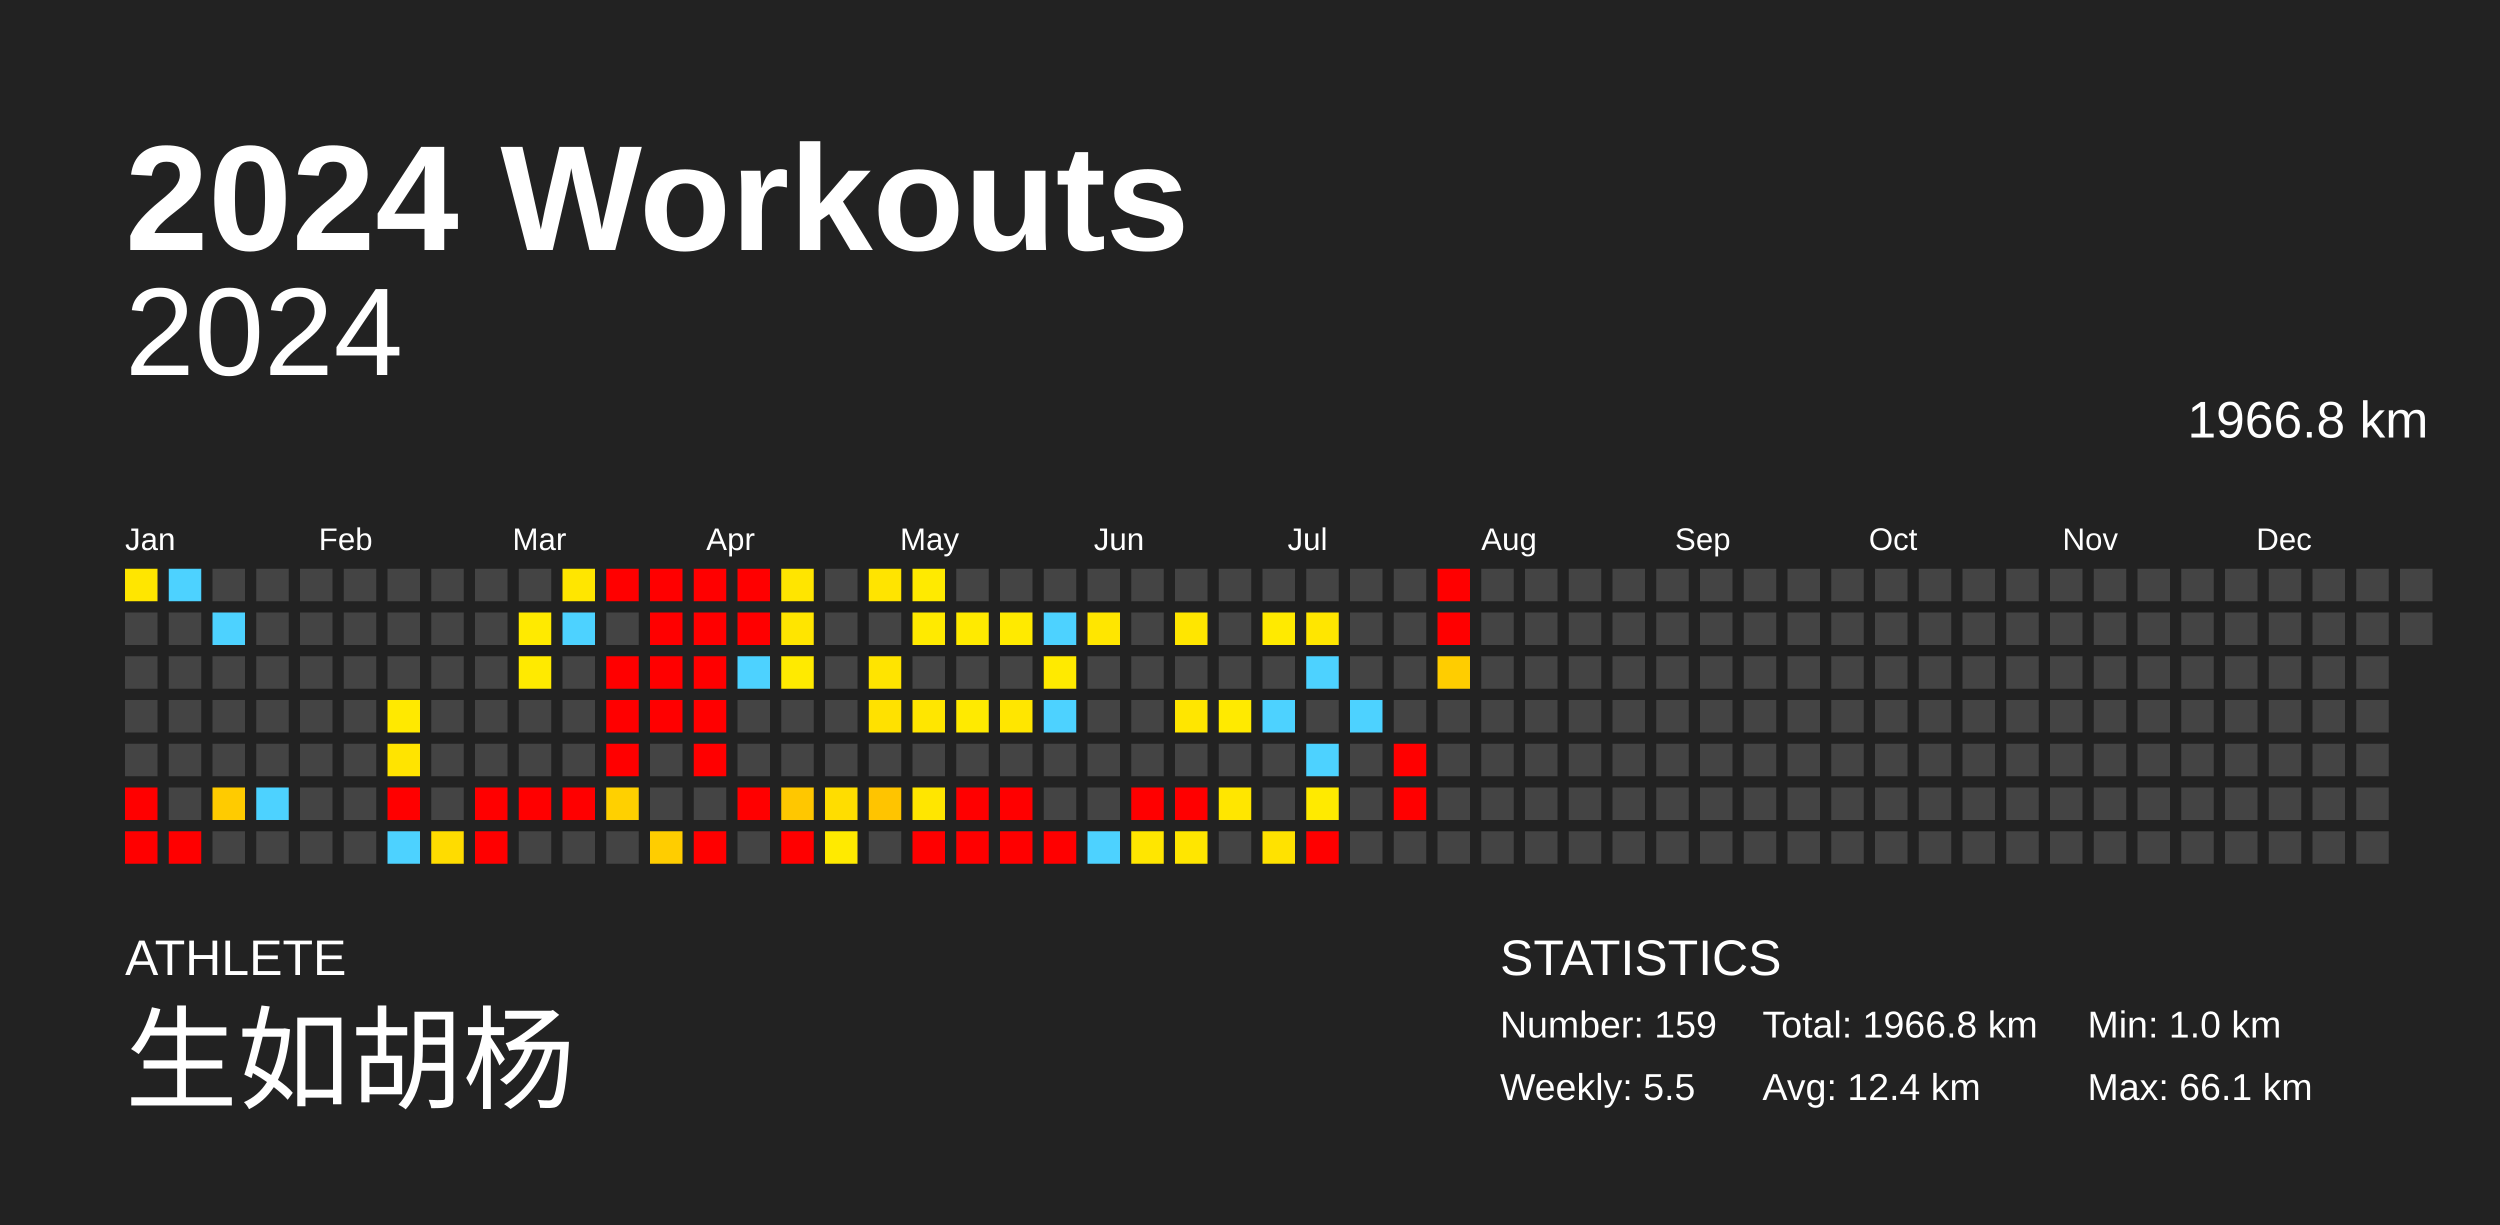
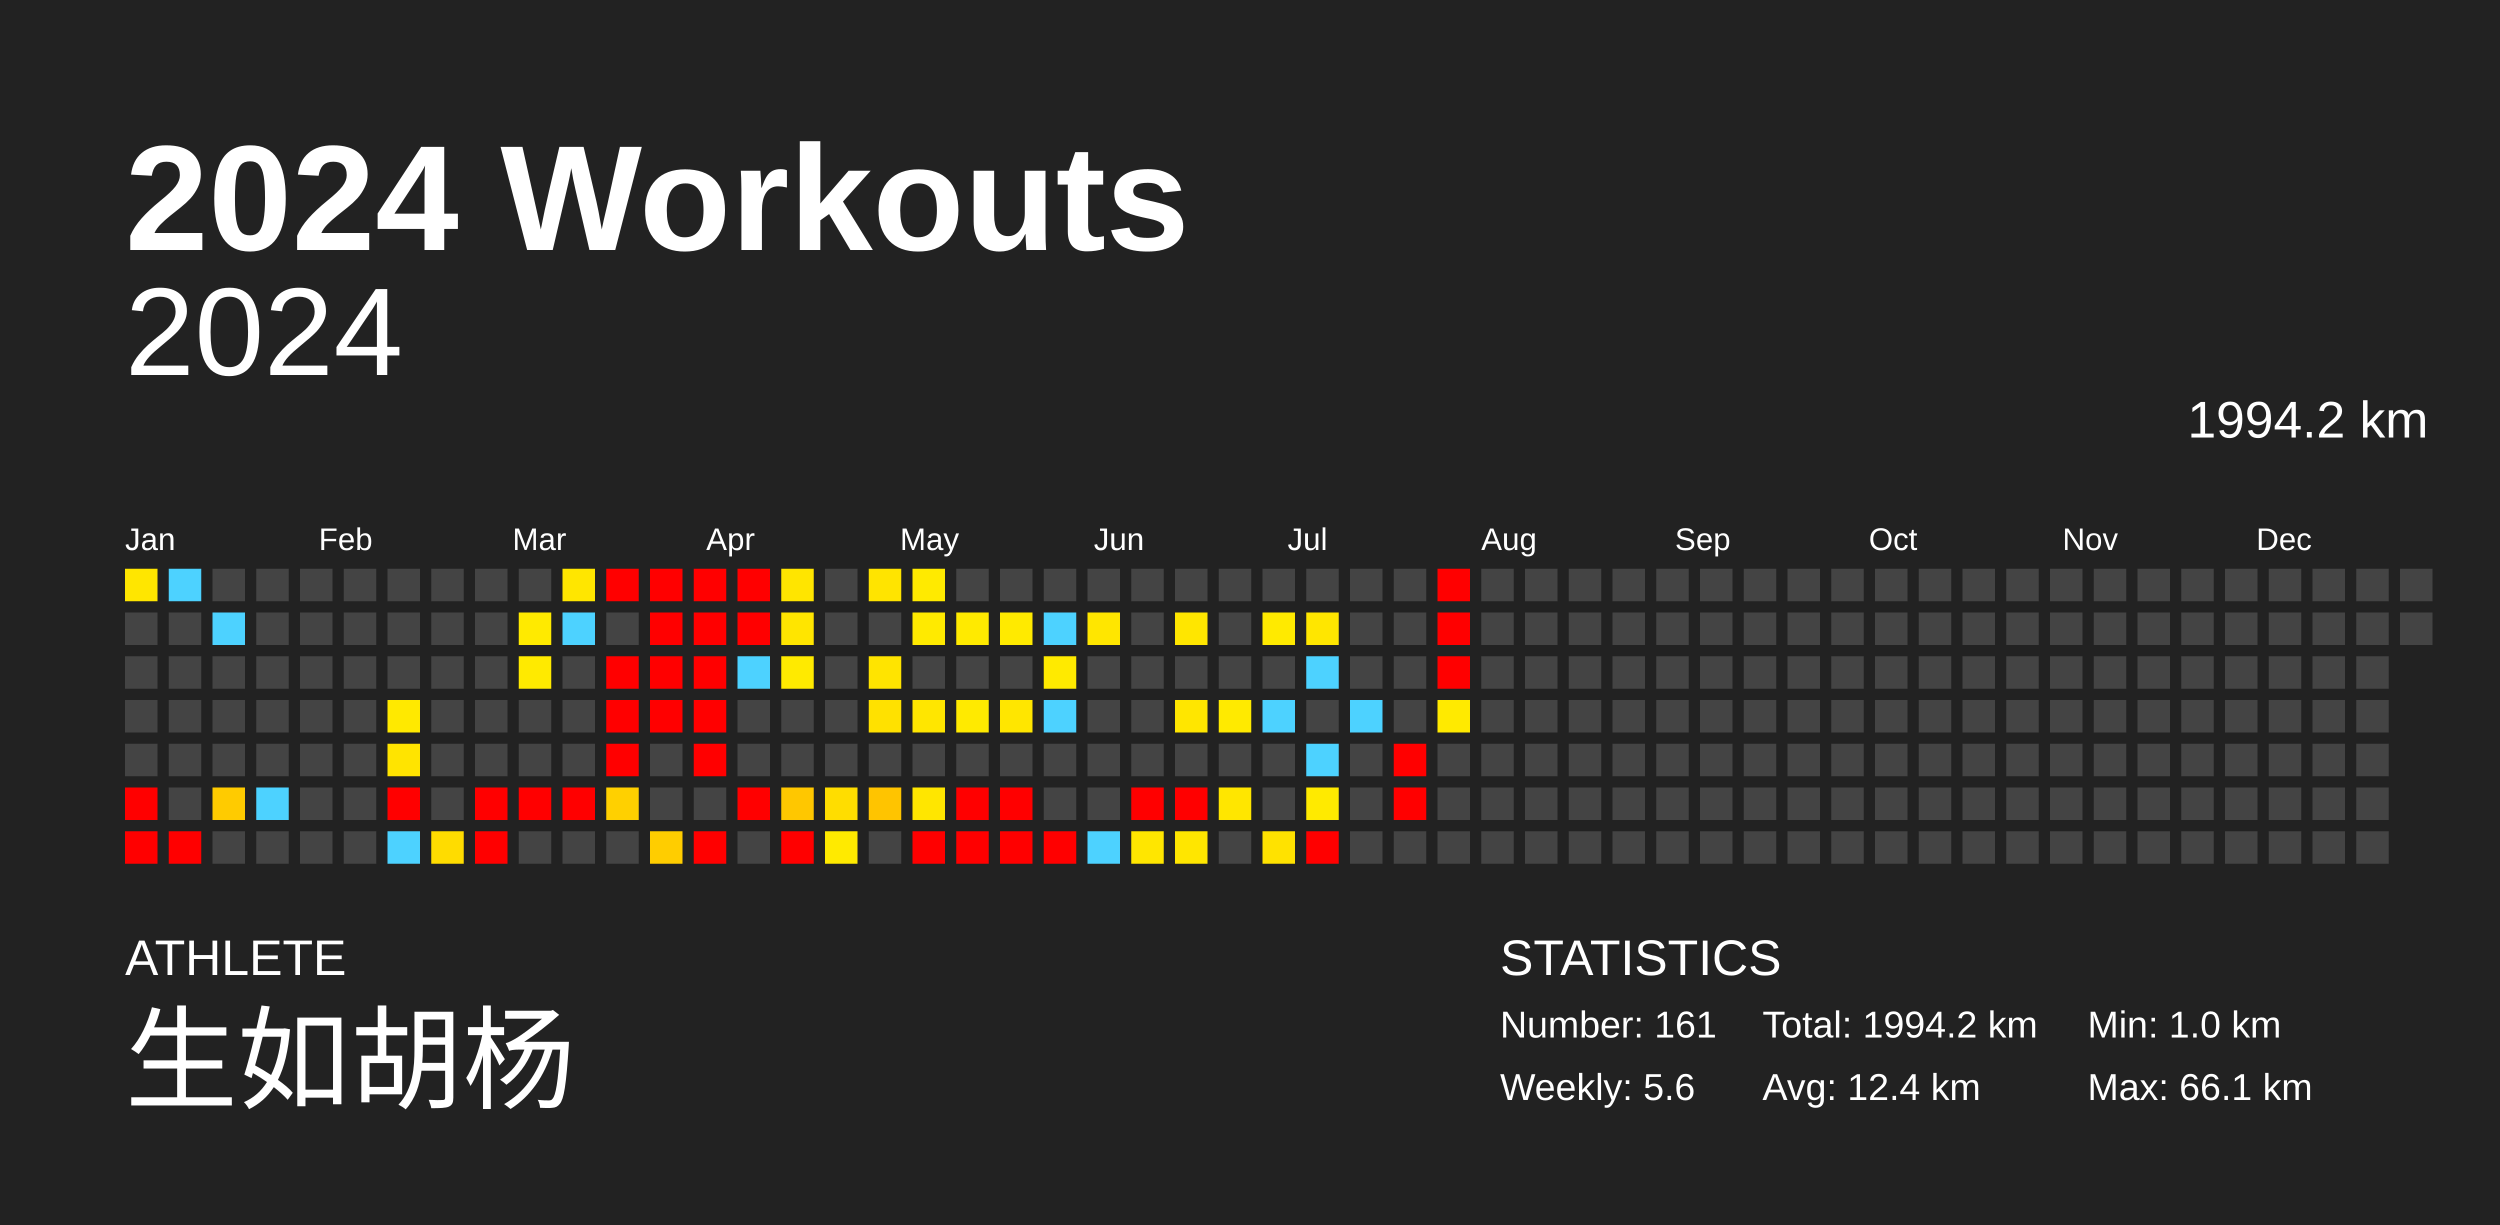
<svg xmlns="http://www.w3.org/2000/svg" baseProfile="full" height="98mm" version="1.1" viewBox="0,0,200,98" width="200mm">
  <defs />
  <rect fill="#222222" height="98" width="200" x="0" y="0" />
  <text fill="#FFFFFF" style="font-size:12px; font-family:Arial; font-weight:bold;" x="10" y="20">2024 Workouts</text>
  <text fill="#FFFFFF" style="font-size:4px; font-family:Arial" x="10" y="78">ATHLETE</text>
  <text fill="#FFFFFF" style="font-size:9px; font-family:Arial" x="10" y="88">生如胡杨</text>
  <text fill="#FFFFFF" style="font-size:4px; font-family:Arial" x="120" y="78">STATISTICS</text>
-   <text fill="#FFFFFF" style="font-size:3px; font-family:Arial" x="120" y="83">Number: 159</text>
-   <text fill="#FFFFFF" style="font-size:3px; font-family:Arial" x="120" y="88">Weekly: 5.5</text>
-   <text fill="#FFFFFF" style="font-size:3px; font-family:Arial" x="141" y="83">Total: 1966.8 km</text>
+   <text fill="#FFFFFF" style="font-size:3px; font-family:Arial" x="120" y="83">Number: 161</text>
+   <text fill="#FFFFFF" style="font-size:3px; font-family:Arial" x="120" y="88">Weekly: 5.6</text>
+   <text fill="#FFFFFF" style="font-size:3px; font-family:Arial" x="141" y="83">Total: 1994.2 km</text>
  <text fill="#FFFFFF" style="font-size:3px; font-family:Arial" x="141" y="88">Avg: 12.4 km</text>
  <text fill="#FFFFFF" style="font-size:3px; font-family:Arial" x="167" y="83">Min: 1.0 km</text>
  <text fill="#FFFFFF" style="font-size:3px; font-family:Arial" x="167" y="88">Max: 66.1 km</text>
  <text alignment-baseline="hanging" fill="#FFFFFF" style="font-size:10.0px; font-family:Arial;" x="10" y="30">2024</text>
-   <text alignment-baseline="hanging" fill="#FFFFFF" style="font-size:4.125px; font-family:Arial;" x="175" y="35">1966.8 km</text>
+   <text alignment-baseline="hanging" fill="#FFFFFF" style="font-size:4.125px; font-family:Arial;" x="175" y="35">1994.2 km</text>
  <text fill="#FFFFFF" style="font-size:2.5px; font-family:Arial" x="10.0" y="44">Jan</text>
  <text fill="#FFFFFF" style="font-size:2.5px; font-family:Arial" x="25.5" y="44">Feb</text>
  <text fill="#FFFFFF" style="font-size:2.5px; font-family:Arial" x="41.0" y="44">Mar</text>
  <text fill="#FFFFFF" style="font-size:2.5px; font-family:Arial" x="56.5" y="44">Apr</text>
  <text fill="#FFFFFF" style="font-size:2.5px; font-family:Arial" x="72.0" y="44">May</text>
  <text fill="#FFFFFF" style="font-size:2.5px; font-family:Arial" x="87.5" y="44">Jun</text>
  <text fill="#FFFFFF" style="font-size:2.5px; font-family:Arial" x="103.0" y="44">Jul</text>
  <text fill="#FFFFFF" style="font-size:2.5px; font-family:Arial" x="118.5" y="44">Aug</text>
  <text fill="#FFFFFF" style="font-size:2.5px; font-family:Arial" x="134.0" y="44">Sep</text>
  <text fill="#FFFFFF" style="font-size:2.5px; font-family:Arial" x="149.5" y="44">Oct</text>
  <text fill="#FFFFFF" style="font-size:2.5px; font-family:Arial" x="165.0" y="44">Nov</text>
  <text fill="#FFFFFF" style="font-size:2.5px; font-family:Arial" x="180.5" y="44">Dec</text>
  <rect fill="#ffe600" height="2.6" width="2.6" x="10.0" y="45.5" />
  <rect fill="#444444" height="2.6" width="2.6" x="10.0" y="49.0" />
  <rect fill="#444444" height="2.6" width="2.6" x="10.0" y="52.5" />
  <rect fill="#444444" height="2.6" width="2.6" x="10.0" y="56.0" />
  <rect fill="#444444" height="2.6" width="2.6" x="10.0" y="59.5" />
  <rect fill="red" height="2.6" width="2.6" x="10.0" y="63.0" />
  <rect fill="red" height="2.6" width="2.6" x="10.0" y="66.5" />
  <rect fill="#4dd2ff" height="2.6" width="2.6" x="13.5" y="45.5" />
  <rect fill="#444444" height="2.6" width="2.6" x="13.5" y="49.0" />
  <rect fill="#444444" height="2.6" width="2.6" x="13.5" y="52.5" />
  <rect fill="#444444" height="2.6" width="2.6" x="13.5" y="56.0" />
  <rect fill="#444444" height="2.6" width="2.6" x="13.5" y="59.5" />
  <rect fill="#444444" height="2.6" width="2.6" x="13.5" y="63.0" />
  <rect fill="red" height="2.6" width="2.6" x="13.5" y="66.5" />
  <rect fill="#444444" height="2.6" width="2.6" x="17.0" y="45.5" />
  <rect fill="#4dd2ff" height="2.6" width="2.6" x="17.0" y="49.0" />
  <rect fill="#444444" height="2.6" width="2.6" x="17.0" y="52.5" />
  <rect fill="#444444" height="2.6" width="2.6" x="17.0" y="56.0" />
  <rect fill="#444444" height="2.6" width="2.6" x="17.0" y="59.5" />
  <rect fill="#ffcb00" height="2.6" width="2.6" x="17.0" y="63.0" />
  <rect fill="#444444" height="2.6" width="2.6" x="17.0" y="66.5" />
  <rect fill="#444444" height="2.6" width="2.6" x="20.5" y="45.5" />
  <rect fill="#444444" height="2.6" width="2.6" x="20.5" y="49.0" />
  <rect fill="#444444" height="2.6" width="2.6" x="20.5" y="52.5" />
  <rect fill="#444444" height="2.6" width="2.6" x="20.5" y="56.0" />
  <rect fill="#444444" height="2.6" width="2.6" x="20.5" y="59.5" />
  <rect fill="#4dd2ff" height="2.6" width="2.6" x="20.5" y="63.0" />
  <rect fill="#444444" height="2.6" width="2.6" x="20.5" y="66.5" />
  <rect fill="#444444" height="2.6" width="2.6" x="24.0" y="45.5" />
  <rect fill="#444444" height="2.6" width="2.6" x="24.0" y="49.0" />
  <rect fill="#444444" height="2.6" width="2.6" x="24.0" y="52.5" />
  <rect fill="#444444" height="2.6" width="2.6" x="24.0" y="56.0" />
  <rect fill="#444444" height="2.6" width="2.6" x="24.0" y="59.5" />
  <rect fill="#444444" height="2.6" width="2.6" x="24.0" y="63.0" />
  <rect fill="#444444" height="2.6" width="2.6" x="24.0" y="66.5" />
  <rect fill="#444444" height="2.6" width="2.6" x="27.5" y="45.5" />
  <rect fill="#444444" height="2.6" width="2.6" x="27.5" y="49.0" />
  <rect fill="#444444" height="2.6" width="2.6" x="27.5" y="52.5" />
  <rect fill="#444444" height="2.6" width="2.6" x="27.5" y="56.0" />
  <rect fill="#444444" height="2.6" width="2.6" x="27.5" y="59.5" />
  <rect fill="#444444" height="2.6" width="2.6" x="27.5" y="63.0" />
  <rect fill="#444444" height="2.6" width="2.6" x="27.5" y="66.5" />
  <rect fill="#444444" height="2.6" width="2.6" x="31.0" y="45.5" />
  <rect fill="#444444" height="2.6" width="2.6" x="31.0" y="49.0" />
  <rect fill="#444444" height="2.6" width="2.6" x="31.0" y="52.5" />
  <rect fill="#ffe900" height="2.6" width="2.6" x="31.0" y="56.0" />
  <rect fill="#ffe400" height="2.6" width="2.6" x="31.0" y="59.5" />
  <rect fill="red" height="2.6" width="2.6" x="31.0" y="63.0" />
  <rect fill="#4dd2ff" height="2.6" width="2.6" x="31.0" y="66.5" />
  <rect fill="#444444" height="2.6" width="2.6" x="34.5" y="45.5" />
  <rect fill="#444444" height="2.6" width="2.6" x="34.5" y="49.0" />
  <rect fill="#444444" height="2.6" width="2.6" x="34.5" y="52.5" />
  <rect fill="#444444" height="2.6" width="2.6" x="34.5" y="56.0" />
  <rect fill="#444444" height="2.6" width="2.6" x="34.5" y="59.5" />
  <rect fill="#444444" height="2.6" width="2.6" x="34.5" y="63.0" />
  <rect fill="#ffdc00" height="2.6" width="2.6" x="34.5" y="66.5" />
  <rect fill="#444444" height="2.6" width="2.6" x="38.0" y="45.5" />
  <rect fill="#444444" height="2.6" width="2.6" x="38.0" y="49.0" />
  <rect fill="#444444" height="2.6" width="2.6" x="38.0" y="52.5" />
  <rect fill="#444444" height="2.6" width="2.6" x="38.0" y="56.0" />
  <rect fill="#444444" height="2.6" width="2.6" x="38.0" y="59.5" />
  <rect fill="red" height="2.6" width="2.6" x="38.0" y="63.0" />
  <rect fill="red" height="2.6" width="2.6" x="38.0" y="66.5" />
  <rect fill="#444444" height="2.6" width="2.6" x="41.5" y="45.5" />
  <rect fill="#ffea00" height="2.6" width="2.6" x="41.5" y="49.0" />
  <rect fill="#ffea00" height="2.6" width="2.6" x="41.5" y="52.5" />
  <rect fill="#444444" height="2.6" width="2.6" x="41.5" y="56.0" />
  <rect fill="#444444" height="2.6" width="2.6" x="41.5" y="59.5" />
  <rect fill="red" height="2.6" width="2.6" x="41.5" y="63.0" />
  <rect fill="#444444" height="2.6" width="2.6" x="41.5" y="66.5" />
  <rect fill="#ffe600" height="2.6" width="2.6" x="45.0" y="45.5" />
  <rect fill="#4dd2ff" height="2.6" width="2.6" x="45.0" y="49.0" />
  <rect fill="#444444" height="2.6" width="2.6" x="45.0" y="52.5" />
  <rect fill="#444444" height="2.6" width="2.6" x="45.0" y="56.0" />
  <rect fill="#444444" height="2.6" width="2.6" x="45.0" y="59.5" />
  <rect fill="red" height="2.6" width="2.6" x="45.0" y="63.0" />
  <rect fill="#444444" height="2.6" width="2.6" x="45.0" y="66.5" />
  <rect fill="red" height="2.6" width="2.6" x="48.5" y="45.5" />
  <rect fill="#444444" height="2.6" width="2.6" x="48.5" y="49.0" />
  <rect fill="red" height="2.6" width="2.6" x="48.5" y="52.5" />
  <rect fill="red" height="2.6" width="2.6" x="48.5" y="56.0" />
  <rect fill="red" height="2.6" width="2.6" x="48.5" y="59.5" />
  <rect fill="#ffd000" height="2.6" width="2.6" x="48.5" y="63.0" />
  <rect fill="#444444" height="2.6" width="2.6" x="48.5" y="66.5" />
  <rect fill="red" height="2.6" width="2.6" x="52.0" y="45.5" />
  <rect fill="red" height="2.6" width="2.6" x="52.0" y="49.0" />
  <rect fill="red" height="2.6" width="2.6" x="52.0" y="52.5" />
  <rect fill="red" height="2.6" width="2.6" x="52.0" y="56.0" />
  <rect fill="#444444" height="2.6" width="2.6" x="52.0" y="59.5" />
  <rect fill="#444444" height="2.6" width="2.6" x="52.0" y="63.0" />
  <rect fill="#ffcd00" height="2.6" width="2.6" x="52.0" y="66.5" />
  <rect fill="red" height="2.6" width="2.6" x="55.5" y="45.5" />
  <rect fill="red" height="2.6" width="2.6" x="55.5" y="49.0" />
  <rect fill="red" height="2.6" width="2.6" x="55.5" y="52.5" />
  <rect fill="red" height="2.6" width="2.6" x="55.5" y="56.0" />
  <rect fill="red" height="2.6" width="2.6" x="55.5" y="59.5" />
  <rect fill="#444444" height="2.6" width="2.6" x="55.5" y="63.0" />
  <rect fill="red" height="2.6" width="2.6" x="55.5" y="66.5" />
  <rect fill="red" height="2.6" width="2.6" x="59.0" y="45.5" />
  <rect fill="red" height="2.6" width="2.6" x="59.0" y="49.0" />
  <rect fill="#4dd2ff" height="2.6" width="2.6" x="59.0" y="52.5" />
  <rect fill="#444444" height="2.6" width="2.6" x="59.0" y="56.0" />
  <rect fill="#444444" height="2.6" width="2.6" x="59.0" y="59.5" />
  <rect fill="red" height="2.6" width="2.6" x="59.0" y="63.0" />
  <rect fill="#444444" height="2.6" width="2.6" x="59.0" y="66.5" />
  <rect fill="#ffe500" height="2.6" width="2.6" x="62.5" y="45.5" />
  <rect fill="#ffe500" height="2.6" width="2.6" x="62.5" y="49.0" />
  <rect fill="#ffea00" height="2.6" width="2.6" x="62.5" y="52.5" />
  <rect fill="#444444" height="2.6" width="2.6" x="62.5" y="56.0" />
  <rect fill="#444444" height="2.6" width="2.6" x="62.5" y="59.5" />
  <rect fill="#ffc700" height="2.6" width="2.6" x="62.5" y="63.0" />
  <rect fill="red" height="2.6" width="2.6" x="62.5" y="66.5" />
  <rect fill="#444444" height="2.6" width="2.6" x="66.0" y="45.5" />
  <rect fill="#444444" height="2.6" width="2.6" x="66.0" y="49.0" />
  <rect fill="#444444" height="2.6" width="2.6" x="66.0" y="52.5" />
  <rect fill="#444444" height="2.6" width="2.6" x="66.0" y="56.0" />
  <rect fill="#444444" height="2.6" width="2.6" x="66.0" y="59.5" />
  <rect fill="#ffdd00" height="2.6" width="2.6" x="66.0" y="63.0" />
  <rect fill="#ffea00" height="2.6" width="2.6" x="66.0" y="66.5" />
  <rect fill="#ffe400" height="2.6" width="2.6" x="69.5" y="45.5" />
  <rect fill="#444444" height="2.6" width="2.6" x="69.5" y="49.0" />
  <rect fill="#ffe400" height="2.6" width="2.6" x="69.5" y="52.5" />
  <rect fill="#ffe100" height="2.6" width="2.6" x="69.5" y="56.0" />
  <rect fill="#444444" height="2.6" width="2.6" x="69.5" y="59.5" />
  <rect fill="#ffc400" height="2.6" width="2.6" x="69.5" y="63.0" />
  <rect fill="#444444" height="2.6" width="2.6" x="69.5" y="66.5" />
  <rect fill="#ffea00" height="2.6" width="2.6" x="73.0" y="45.5" />
  <rect fill="#ffea00" height="2.6" width="2.6" x="73.0" y="49.0" />
  <rect fill="#444444" height="2.6" width="2.6" x="73.0" y="52.5" />
  <rect fill="#ffe600" height="2.6" width="2.6" x="73.0" y="56.0" />
  <rect fill="#444444" height="2.6" width="2.6" x="73.0" y="59.5" />
  <rect fill="#ffe600" height="2.6" width="2.6" x="73.0" y="63.0" />
  <rect fill="red" height="2.6" width="2.6" x="73.0" y="66.5" />
  <rect fill="#444444" height="2.6" width="2.6" x="76.5" y="45.5" />
  <rect fill="#ffea00" height="2.6" width="2.6" x="76.5" y="49.0" />
  <rect fill="#444444" height="2.6" width="2.6" x="76.5" y="52.5" />
  <rect fill="#ffea00" height="2.6" width="2.6" x="76.5" y="56.0" />
  <rect fill="#444444" height="2.6" width="2.6" x="76.5" y="59.5" />
  <rect fill="red" height="2.6" width="2.6" x="76.5" y="63.0" />
  <rect fill="red" height="2.6" width="2.6" x="76.5" y="66.5" />
  <rect fill="#444444" height="2.6" width="2.6" x="80.0" y="45.5" />
  <rect fill="#ffea00" height="2.6" width="2.6" x="80.0" y="49.0" />
  <rect fill="#444444" height="2.6" width="2.6" x="80.0" y="52.5" />
  <rect fill="#ffe600" height="2.6" width="2.6" x="80.0" y="56.0" />
  <rect fill="#444444" height="2.6" width="2.6" x="80.0" y="59.5" />
  <rect fill="red" height="2.6" width="2.6" x="80.0" y="63.0" />
  <rect fill="red" height="2.6" width="2.6" x="80.0" y="66.5" />
  <rect fill="#444444" height="2.6" width="2.6" x="83.5" y="45.5" />
  <rect fill="#4dd2ff" height="2.6" width="2.6" x="83.5" y="49.0" />
  <rect fill="#ffea00" height="2.6" width="2.6" x="83.5" y="52.5" />
  <rect fill="#4dd2ff" height="2.6" width="2.6" x="83.5" y="56.0" />
  <rect fill="#444444" height="2.6" width="2.6" x="83.5" y="59.5" />
  <rect fill="#444444" height="2.6" width="2.6" x="83.5" y="63.0" />
  <rect fill="red" height="2.6" width="2.6" x="83.5" y="66.5" />
  <rect fill="#444444" height="2.6" width="2.6" x="87.0" y="45.5" />
  <rect fill="#ffe600" height="2.6" width="2.6" x="87.0" y="49.0" />
  <rect fill="#444444" height="2.6" width="2.6" x="87.0" y="52.5" />
  <rect fill="#444444" height="2.6" width="2.6" x="87.0" y="56.0" />
  <rect fill="#444444" height="2.6" width="2.6" x="87.0" y="59.5" />
  <rect fill="#444444" height="2.6" width="2.6" x="87.0" y="63.0" />
  <rect fill="#4dd2ff" height="2.6" width="2.6" x="87.0" y="66.5" />
  <rect fill="#444444" height="2.6" width="2.6" x="90.5" y="45.5" />
  <rect fill="#444444" height="2.6" width="2.6" x="90.5" y="49.0" />
  <rect fill="#444444" height="2.6" width="2.6" x="90.5" y="52.5" />
  <rect fill="#444444" height="2.6" width="2.6" x="90.5" y="56.0" />
  <rect fill="#444444" height="2.6" width="2.6" x="90.5" y="59.5" />
  <rect fill="red" height="2.6" width="2.6" x="90.5" y="63.0" />
  <rect fill="#ffe600" height="2.6" width="2.6" x="90.5" y="66.5" />
  <rect fill="#444444" height="2.6" width="2.6" x="94.0" y="45.5" />
  <rect fill="#ffe600" height="2.6" width="2.6" x="94.0" y="49.0" />
  <rect fill="#444444" height="2.6" width="2.6" x="94.0" y="52.5" />
  <rect fill="#ffe600" height="2.6" width="2.6" x="94.0" y="56.0" />
  <rect fill="#444444" height="2.6" width="2.6" x="94.0" y="59.5" />
  <rect fill="red" height="2.6" width="2.6" x="94.0" y="63.0" />
  <rect fill="#ffe600" height="2.6" width="2.6" x="94.0" y="66.5" />
  <rect fill="#444444" height="2.6" width="2.6" x="97.5" y="45.5" />
  <rect fill="#444444" height="2.6" width="2.6" x="97.5" y="49.0" />
  <rect fill="#444444" height="2.6" width="2.6" x="97.5" y="52.5" />
  <rect fill="#ffea00" height="2.6" width="2.6" x="97.5" y="56.0" />
  <rect fill="#444444" height="2.6" width="2.6" x="97.5" y="59.5" />
  <rect fill="#ffe600" height="2.6" width="2.6" x="97.5" y="63.0" />
  <rect fill="#444444" height="2.6" width="2.6" x="97.5" y="66.5" />
  <rect fill="#444444" height="2.6" width="2.6" x="101.0" y="45.5" />
  <rect fill="#ffea00" height="2.6" width="2.6" x="101.0" y="49.0" />
  <rect fill="#444444" height="2.6" width="2.6" x="101.0" y="52.5" />
  <rect fill="#4dd2ff" height="2.6" width="2.6" x="101.0" y="56.0" />
  <rect fill="#444444" height="2.6" width="2.6" x="101.0" y="59.5" />
  <rect fill="#444444" height="2.6" width="2.6" x="101.0" y="63.0" />
  <rect fill="#ffe200" height="2.6" width="2.6" x="101.0" y="66.5" />
  <rect fill="#444444" height="2.6" width="2.6" x="104.5" y="45.5" />
  <rect fill="#ffe600" height="2.6" width="2.6" x="104.5" y="49.0" />
  <rect fill="#4dd2ff" height="2.6" width="2.6" x="104.5" y="52.5" />
  <rect fill="#444444" height="2.6" width="2.6" x="104.5" y="56.0" />
  <rect fill="#4dd2ff" height="2.6" width="2.6" x="104.5" y="59.5" />
  <rect fill="#ffea00" height="2.6" width="2.6" x="104.5" y="63.0" />
  <rect fill="red" height="2.6" width="2.6" x="104.5" y="66.5" />
  <rect fill="#444444" height="2.6" width="2.6" x="108.0" y="45.5" />
  <rect fill="#444444" height="2.6" width="2.6" x="108.0" y="49.0" />
  <rect fill="#444444" height="2.6" width="2.6" x="108.0" y="52.5" />
  <rect fill="#4dd2ff" height="2.6" width="2.6" x="108.0" y="56.0" />
  <rect fill="#444444" height="2.6" width="2.6" x="108.0" y="59.5" />
  <rect fill="#444444" height="2.6" width="2.6" x="108.0" y="63.0" />
  <rect fill="#444444" height="2.6" width="2.6" x="108.0" y="66.5" />
  <rect fill="#444444" height="2.6" width="2.6" x="111.5" y="45.5" />
  <rect fill="#444444" height="2.6" width="2.6" x="111.5" y="49.0" />
  <rect fill="#444444" height="2.6" width="2.6" x="111.5" y="52.5" />
  <rect fill="#444444" height="2.6" width="2.6" x="111.5" y="56.0" />
  <rect fill="red" height="2.6" width="2.6" x="111.5" y="59.5" />
  <rect fill="red" height="2.6" width="2.6" x="111.5" y="63.0" />
  <rect fill="#444444" height="2.6" width="2.6" x="111.5" y="66.5" />
  <rect fill="red" height="2.6" width="2.6" x="115.0" y="45.5" />
  <rect fill="red" height="2.6" width="2.6" x="115.0" y="49.0" />
-   <rect fill="#ffcd00" height="2.6" width="2.6" x="115.0" y="52.5" />
-   <rect fill="#444444" height="2.6" width="2.6" x="115.0" y="56.0" />
+   <rect fill="red" height="2.6" width="2.6" x="115.0" y="52.5" />
+   <rect fill="#ffea00" height="2.6" width="2.6" x="115.0" y="56.0" />
  <rect fill="#444444" height="2.6" width="2.6" x="115.0" y="59.5" />
  <rect fill="#444444" height="2.6" width="2.6" x="115.0" y="63.0" />
  <rect fill="#444444" height="2.6" width="2.6" x="115.0" y="66.5" />
  <rect fill="#444444" height="2.6" width="2.6" x="118.5" y="45.5" />
  <rect fill="#444444" height="2.6" width="2.6" x="118.5" y="49.0" />
  <rect fill="#444444" height="2.6" width="2.6" x="118.5" y="52.5" />
  <rect fill="#444444" height="2.6" width="2.6" x="118.5" y="56.0" />
  <rect fill="#444444" height="2.6" width="2.6" x="118.5" y="59.5" />
  <rect fill="#444444" height="2.6" width="2.6" x="118.5" y="63.0" />
  <rect fill="#444444" height="2.6" width="2.6" x="118.5" y="66.5" />
  <rect fill="#444444" height="2.6" width="2.6" x="122.0" y="45.5" />
  <rect fill="#444444" height="2.6" width="2.6" x="122.0" y="49.0" />
  <rect fill="#444444" height="2.6" width="2.6" x="122.0" y="52.5" />
  <rect fill="#444444" height="2.6" width="2.6" x="122.0" y="56.0" />
  <rect fill="#444444" height="2.6" width="2.6" x="122.0" y="59.5" />
  <rect fill="#444444" height="2.6" width="2.6" x="122.0" y="63.0" />
  <rect fill="#444444" height="2.6" width="2.6" x="122.0" y="66.5" />
  <rect fill="#444444" height="2.6" width="2.6" x="125.5" y="45.5" />
  <rect fill="#444444" height="2.6" width="2.6" x="125.5" y="49.0" />
  <rect fill="#444444" height="2.6" width="2.6" x="125.5" y="52.5" />
  <rect fill="#444444" height="2.6" width="2.6" x="125.5" y="56.0" />
  <rect fill="#444444" height="2.6" width="2.6" x="125.5" y="59.5" />
  <rect fill="#444444" height="2.6" width="2.6" x="125.5" y="63.0" />
  <rect fill="#444444" height="2.6" width="2.6" x="125.5" y="66.5" />
  <rect fill="#444444" height="2.6" width="2.6" x="129.0" y="45.5" />
  <rect fill="#444444" height="2.6" width="2.6" x="129.0" y="49.0" />
  <rect fill="#444444" height="2.6" width="2.6" x="129.0" y="52.5" />
  <rect fill="#444444" height="2.6" width="2.6" x="129.0" y="56.0" />
  <rect fill="#444444" height="2.6" width="2.6" x="129.0" y="59.5" />
  <rect fill="#444444" height="2.6" width="2.6" x="129.0" y="63.0" />
  <rect fill="#444444" height="2.6" width="2.6" x="129.0" y="66.5" />
  <rect fill="#444444" height="2.6" width="2.6" x="132.5" y="45.5" />
  <rect fill="#444444" height="2.6" width="2.6" x="132.5" y="49.0" />
  <rect fill="#444444" height="2.6" width="2.6" x="132.5" y="52.5" />
  <rect fill="#444444" height="2.6" width="2.6" x="132.5" y="56.0" />
  <rect fill="#444444" height="2.6" width="2.6" x="132.5" y="59.5" />
  <rect fill="#444444" height="2.6" width="2.6" x="132.5" y="63.0" />
  <rect fill="#444444" height="2.6" width="2.6" x="132.5" y="66.5" />
  <rect fill="#444444" height="2.6" width="2.6" x="136.0" y="45.5" />
  <rect fill="#444444" height="2.6" width="2.6" x="136.0" y="49.0" />
  <rect fill="#444444" height="2.6" width="2.6" x="136.0" y="52.5" />
  <rect fill="#444444" height="2.6" width="2.6" x="136.0" y="56.0" />
  <rect fill="#444444" height="2.6" width="2.6" x="136.0" y="59.5" />
  <rect fill="#444444" height="2.6" width="2.6" x="136.0" y="63.0" />
  <rect fill="#444444" height="2.6" width="2.6" x="136.0" y="66.5" />
  <rect fill="#444444" height="2.6" width="2.6" x="139.5" y="45.5" />
  <rect fill="#444444" height="2.6" width="2.6" x="139.5" y="49.0" />
  <rect fill="#444444" height="2.6" width="2.6" x="139.5" y="52.5" />
  <rect fill="#444444" height="2.6" width="2.6" x="139.5" y="56.0" />
  <rect fill="#444444" height="2.6" width="2.6" x="139.5" y="59.5" />
  <rect fill="#444444" height="2.6" width="2.6" x="139.5" y="63.0" />
  <rect fill="#444444" height="2.6" width="2.6" x="139.5" y="66.5" />
  <rect fill="#444444" height="2.6" width="2.6" x="143.0" y="45.5" />
  <rect fill="#444444" height="2.6" width="2.6" x="143.0" y="49.0" />
  <rect fill="#444444" height="2.6" width="2.6" x="143.0" y="52.5" />
  <rect fill="#444444" height="2.6" width="2.6" x="143.0" y="56.0" />
  <rect fill="#444444" height="2.6" width="2.6" x="143.0" y="59.5" />
  <rect fill="#444444" height="2.6" width="2.6" x="143.0" y="63.0" />
  <rect fill="#444444" height="2.6" width="2.6" x="143.0" y="66.5" />
  <rect fill="#444444" height="2.6" width="2.6" x="146.5" y="45.5" />
  <rect fill="#444444" height="2.6" width="2.6" x="146.5" y="49.0" />
  <rect fill="#444444" height="2.6" width="2.6" x="146.5" y="52.5" />
  <rect fill="#444444" height="2.6" width="2.6" x="146.5" y="56.0" />
  <rect fill="#444444" height="2.6" width="2.6" x="146.5" y="59.5" />
  <rect fill="#444444" height="2.6" width="2.6" x="146.5" y="63.0" />
  <rect fill="#444444" height="2.6" width="2.6" x="146.5" y="66.5" />
  <rect fill="#444444" height="2.6" width="2.6" x="150.0" y="45.5" />
  <rect fill="#444444" height="2.6" width="2.6" x="150.0" y="49.0" />
  <rect fill="#444444" height="2.6" width="2.6" x="150.0" y="52.5" />
  <rect fill="#444444" height="2.6" width="2.6" x="150.0" y="56.0" />
  <rect fill="#444444" height="2.6" width="2.6" x="150.0" y="59.5" />
  <rect fill="#444444" height="2.6" width="2.6" x="150.0" y="63.0" />
  <rect fill="#444444" height="2.6" width="2.6" x="150.0" y="66.5" />
  <rect fill="#444444" height="2.6" width="2.6" x="153.5" y="45.5" />
  <rect fill="#444444" height="2.6" width="2.6" x="153.5" y="49.0" />
  <rect fill="#444444" height="2.6" width="2.6" x="153.5" y="52.5" />
  <rect fill="#444444" height="2.6" width="2.6" x="153.5" y="56.0" />
  <rect fill="#444444" height="2.6" width="2.6" x="153.5" y="59.5" />
  <rect fill="#444444" height="2.6" width="2.6" x="153.5" y="63.0" />
  <rect fill="#444444" height="2.6" width="2.6" x="153.5" y="66.5" />
  <rect fill="#444444" height="2.6" width="2.6" x="157.0" y="45.5" />
  <rect fill="#444444" height="2.6" width="2.6" x="157.0" y="49.0" />
  <rect fill="#444444" height="2.6" width="2.6" x="157.0" y="52.5" />
  <rect fill="#444444" height="2.6" width="2.6" x="157.0" y="56.0" />
  <rect fill="#444444" height="2.6" width="2.6" x="157.0" y="59.5" />
  <rect fill="#444444" height="2.6" width="2.6" x="157.0" y="63.0" />
  <rect fill="#444444" height="2.6" width="2.6" x="157.0" y="66.5" />
  <rect fill="#444444" height="2.6" width="2.6" x="160.5" y="45.5" />
  <rect fill="#444444" height="2.6" width="2.6" x="160.5" y="49.0" />
  <rect fill="#444444" height="2.6" width="2.6" x="160.5" y="52.5" />
  <rect fill="#444444" height="2.6" width="2.6" x="160.5" y="56.0" />
  <rect fill="#444444" height="2.6" width="2.6" x="160.5" y="59.5" />
  <rect fill="#444444" height="2.6" width="2.6" x="160.5" y="63.0" />
  <rect fill="#444444" height="2.6" width="2.6" x="160.5" y="66.5" />
  <rect fill="#444444" height="2.6" width="2.6" x="164.0" y="45.5" />
  <rect fill="#444444" height="2.6" width="2.6" x="164.0" y="49.0" />
  <rect fill="#444444" height="2.6" width="2.6" x="164.0" y="52.5" />
  <rect fill="#444444" height="2.6" width="2.6" x="164.0" y="56.0" />
  <rect fill="#444444" height="2.6" width="2.6" x="164.0" y="59.5" />
  <rect fill="#444444" height="2.6" width="2.6" x="164.0" y="63.0" />
  <rect fill="#444444" height="2.6" width="2.6" x="164.0" y="66.5" />
  <rect fill="#444444" height="2.6" width="2.6" x="167.5" y="45.5" />
  <rect fill="#444444" height="2.6" width="2.6" x="167.5" y="49.0" />
  <rect fill="#444444" height="2.6" width="2.6" x="167.5" y="52.5" />
  <rect fill="#444444" height="2.6" width="2.6" x="167.5" y="56.0" />
  <rect fill="#444444" height="2.6" width="2.6" x="167.5" y="59.5" />
  <rect fill="#444444" height="2.6" width="2.6" x="167.5" y="63.0" />
  <rect fill="#444444" height="2.6" width="2.6" x="167.5" y="66.5" />
  <rect fill="#444444" height="2.6" width="2.6" x="171.0" y="45.5" />
  <rect fill="#444444" height="2.6" width="2.6" x="171.0" y="49.0" />
  <rect fill="#444444" height="2.6" width="2.6" x="171.0" y="52.5" />
  <rect fill="#444444" height="2.6" width="2.6" x="171.0" y="56.0" />
  <rect fill="#444444" height="2.6" width="2.6" x="171.0" y="59.5" />
  <rect fill="#444444" height="2.6" width="2.6" x="171.0" y="63.0" />
  <rect fill="#444444" height="2.6" width="2.6" x="171.0" y="66.5" />
  <rect fill="#444444" height="2.6" width="2.6" x="174.5" y="45.5" />
  <rect fill="#444444" height="2.6" width="2.6" x="174.5" y="49.0" />
  <rect fill="#444444" height="2.6" width="2.6" x="174.5" y="52.5" />
  <rect fill="#444444" height="2.6" width="2.6" x="174.5" y="56.0" />
  <rect fill="#444444" height="2.6" width="2.6" x="174.5" y="59.5" />
  <rect fill="#444444" height="2.6" width="2.6" x="174.5" y="63.0" />
  <rect fill="#444444" height="2.6" width="2.6" x="174.5" y="66.5" />
  <rect fill="#444444" height="2.6" width="2.6" x="178.0" y="45.5" />
  <rect fill="#444444" height="2.6" width="2.6" x="178.0" y="49.0" />
  <rect fill="#444444" height="2.6" width="2.6" x="178.0" y="52.5" />
  <rect fill="#444444" height="2.6" width="2.6" x="178.0" y="56.0" />
  <rect fill="#444444" height="2.6" width="2.6" x="178.0" y="59.5" />
  <rect fill="#444444" height="2.6" width="2.6" x="178.0" y="63.0" />
  <rect fill="#444444" height="2.6" width="2.6" x="178.0" y="66.5" />
  <rect fill="#444444" height="2.6" width="2.6" x="181.5" y="45.5" />
  <rect fill="#444444" height="2.6" width="2.6" x="181.5" y="49.0" />
  <rect fill="#444444" height="2.6" width="2.6" x="181.5" y="52.5" />
  <rect fill="#444444" height="2.6" width="2.6" x="181.5" y="56.0" />
  <rect fill="#444444" height="2.6" width="2.6" x="181.5" y="59.5" />
  <rect fill="#444444" height="2.6" width="2.6" x="181.5" y="63.0" />
  <rect fill="#444444" height="2.6" width="2.6" x="181.5" y="66.5" />
  <rect fill="#444444" height="2.6" width="2.6" x="185.0" y="45.5" />
  <rect fill="#444444" height="2.6" width="2.6" x="185.0" y="49.0" />
  <rect fill="#444444" height="2.6" width="2.6" x="185.0" y="52.5" />
  <rect fill="#444444" height="2.6" width="2.6" x="185.0" y="56.0" />
  <rect fill="#444444" height="2.6" width="2.6" x="185.0" y="59.5" />
  <rect fill="#444444" height="2.6" width="2.6" x="185.0" y="63.0" />
  <rect fill="#444444" height="2.6" width="2.6" x="185.0" y="66.5" />
  <rect fill="#444444" height="2.6" width="2.6" x="188.5" y="45.5" />
  <rect fill="#444444" height="2.6" width="2.6" x="188.5" y="49.0" />
  <rect fill="#444444" height="2.6" width="2.6" x="188.5" y="52.5" />
  <rect fill="#444444" height="2.6" width="2.6" x="188.5" y="56.0" />
  <rect fill="#444444" height="2.6" width="2.6" x="188.5" y="59.5" />
  <rect fill="#444444" height="2.6" width="2.6" x="188.5" y="63.0" />
  <rect fill="#444444" height="2.6" width="2.6" x="188.5" y="66.5" />
  <rect fill="#444444" height="2.6" width="2.6" x="192.0" y="45.5" />
  <rect fill="#444444" height="2.6" width="2.6" x="192.0" y="49.0" />
</svg>
